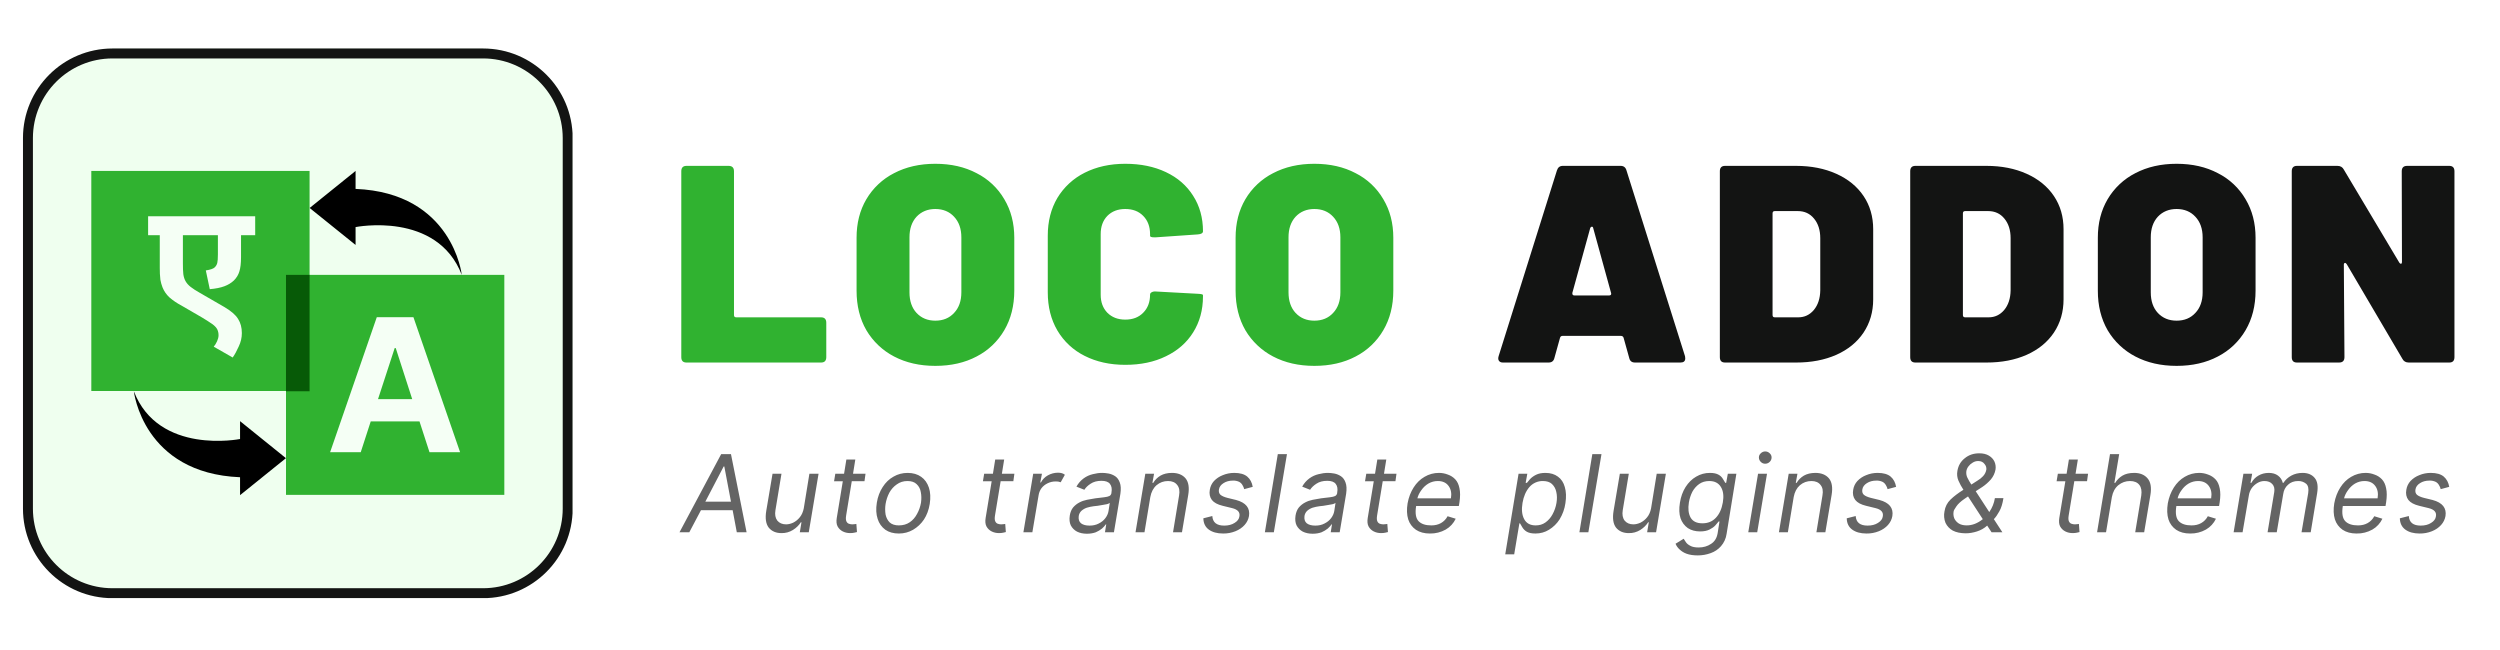
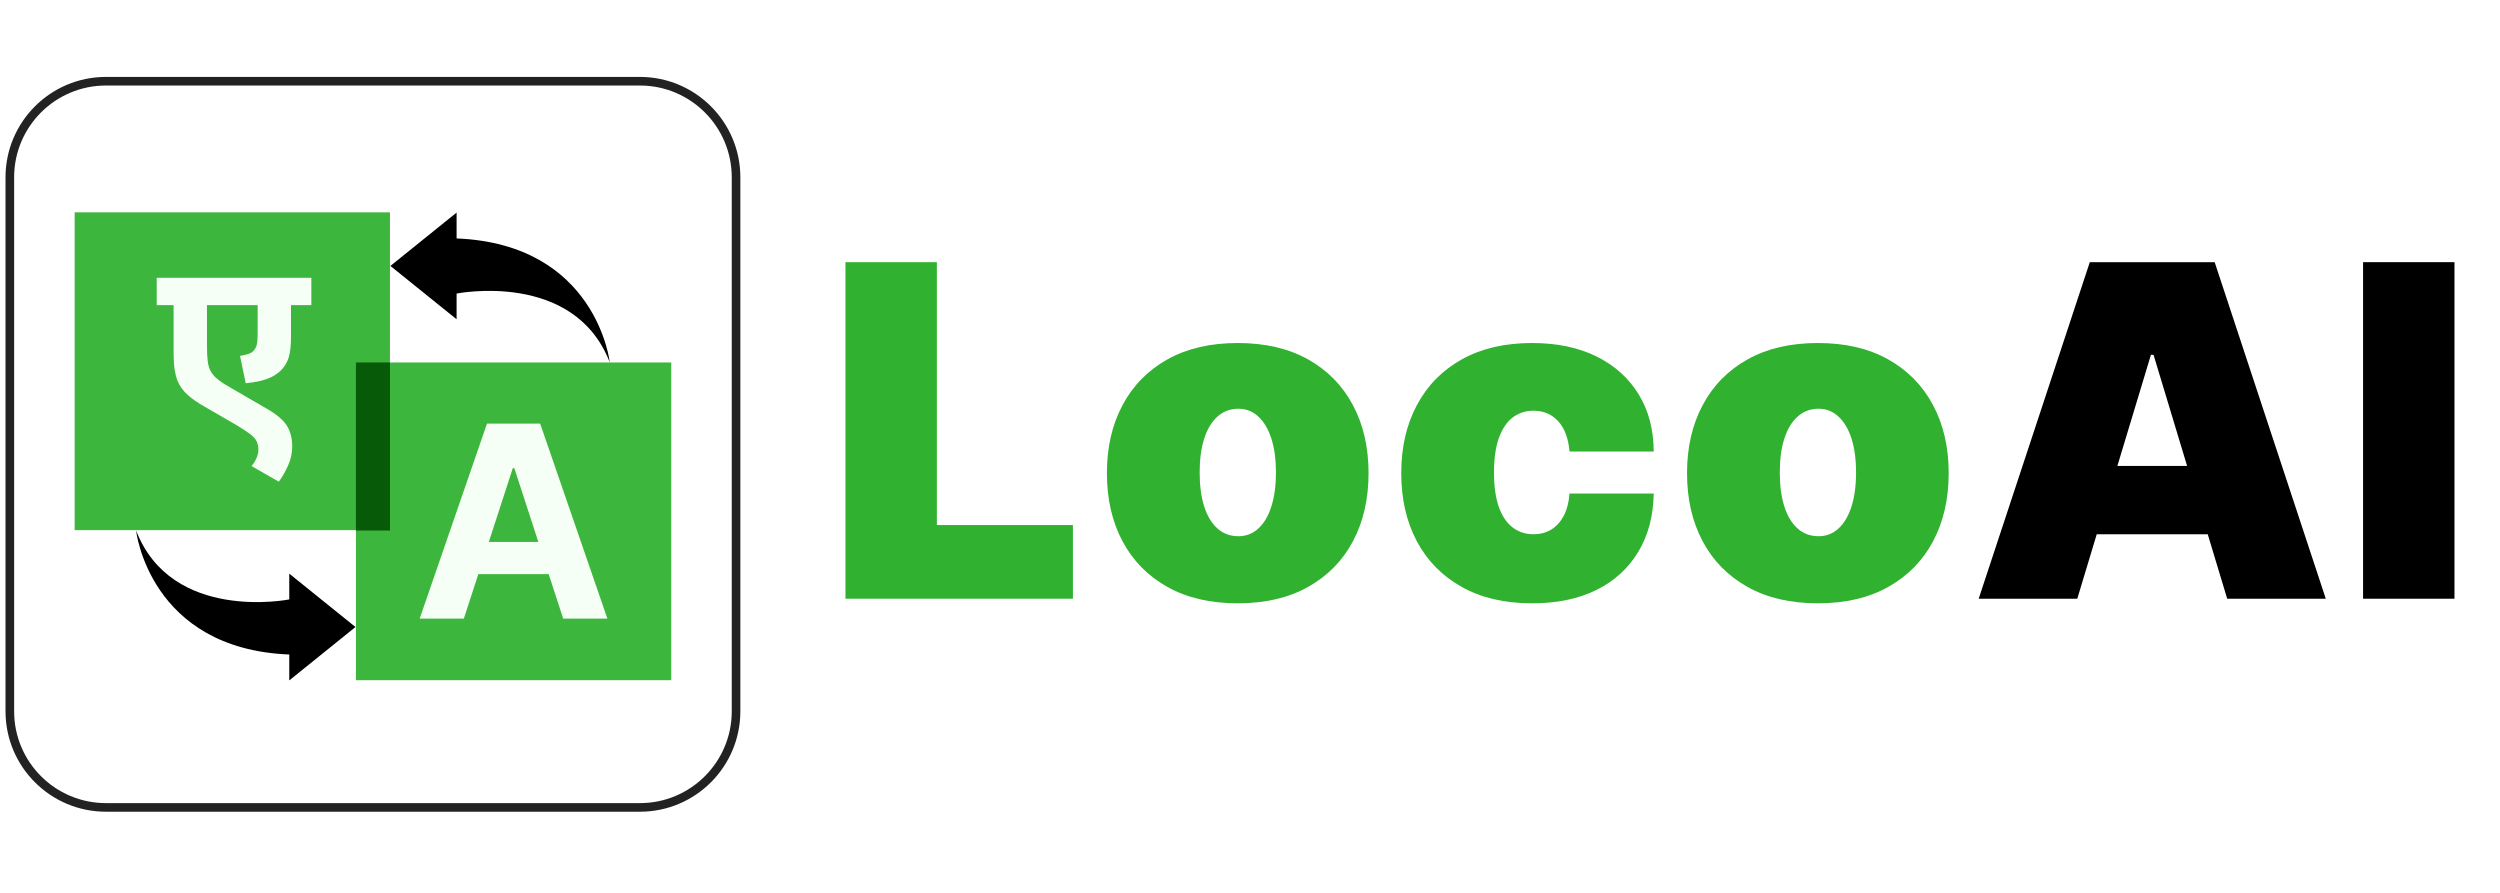
- <svg xmlns="http://www.w3.org/2000/svg" width="250" height="65" version="1.0" viewBox="0 0 187.5 48.75">
+ <svg xmlns="http://www.w3.org/2000/svg" width="420" zoomAndPan="magnify" viewBox="0 0 315 112.5" height="150" preserveAspectRatio="xMidYMid meet" version="1.2">
  <defs>
-     <clipPath id="a">
-       <path d="M1.723 3.637h41.226v41.226H1.723Zm0 0" />
+     <clipPath id="2cfc42ed87">
+       <path d="M 0.695 9.691 L 93.285 9.691 L 93.285 102.277 L 0.695 102.277 Z M 0.695 9.691 " />
    </clipPath>
-     <clipPath id="b">
-       <path d="M8.438 3.637h27.796a6.717 6.717 0 0 1 6.715 6.715v27.796a6.717 6.717 0 0 1-6.715 6.715H8.438a6.717 6.717 0 0 1-6.715-6.715V10.352a6.717 6.717 0 0 1 6.715-6.715m0 0" />
+     <clipPath id="fe9885fc7a">
+       <path d="M 13.355 9.691 L 80.625 9.691 C 87.617 9.691 93.285 15.359 93.285 22.348 L 93.285 89.621 C 93.285 96.613 87.617 102.277 80.625 102.277 L 13.355 102.277 C 6.363 102.277 0.695 96.613 0.695 89.621 L 0.695 22.348 C 0.695 15.359 6.363 9.691 13.355 9.691 Z M 13.355 9.691 " />
    </clipPath>
-     <clipPath id="c">
-       <path d="M1.723 3.637H42.94v41.218H1.723Zm0 0" />
+     <clipPath id="1cc2ddb7dc">
+       <path d="M 44.848 45.668 L 84.578 45.668 L 84.578 85.758 L 44.848 85.758 Z M 44.848 45.668 " />
    </clipPath>
-     <clipPath id="d">
-       <path d="M8.438 3.637H36.23a6.72 6.72 0 0 1 6.72 6.715v27.796a6.72 6.72 0 0 1-6.72 6.715H8.438a6.717 6.717 0 0 1-6.715-6.715V10.352a6.717 6.717 0 0 1 6.715-6.715m0 0" />
+     <clipPath id="5236748546">
+       <path d="M 9.406 26.754 L 49.137 26.754 L 49.137 66.836 L 9.406 66.836 Z M 9.406 26.754 " />
    </clipPath>
-     <clipPath id="e">
-       <path d="M21.45 20.617h16.374v16.52H21.45Zm0 0" />
+     <clipPath id="9a3f9a51f2">
+       <path d="M 44.848 45.668 L 49.137 45.668 L 49.137 66.844 L 44.848 66.844 Z M 44.848 45.668 " />
    </clipPath>
-     <clipPath id="f">
-       <path d="M6.848 12.82h16.37v16.524H6.849Zm0 0" />
+     <clipPath id="70146f822d">
+       <path d="M 49.18 26.68 L 76.848 26.68 L 76.848 45.668 L 49.18 45.668 Z M 49.18 26.68 " />
    </clipPath>
-     <clipPath id="g">
-       <path d="M21.45 20.617h1.769v8.727h-1.77Zm0 0" />
-     </clipPath>
-     <clipPath id="h">
-       <path d="M23.238 12.797h11.399v7.82H23.238Zm0 0" />
-     </clipPath>
-     <clipPath id="i">
-       <path d="M10.031 29.344h11.403v7.82H10.03Zm0 0" />
+     <clipPath id="4bcc4bb715">
+       <path d="M 17.137 66.844 L 44.805 66.844 L 44.805 85.832 L 17.137 85.832 Z M 17.137 66.844 " />
    </clipPath>
  </defs>
-   <g clip-path="url(#a)">
-     <g clip-path="url(#b)">
-       <path fill="#efffef" d="M1.723 3.637h41.226v41.226H1.723Zm0 0" />
+   <g id="46bf7ed437">
+     <g clip-rule="nonzero" clip-path="url(#2cfc42ed87)">
+       <g clip-rule="nonzero" clip-path="url(#fe9885fc7a)">
+         <path style="fill:none;stroke-width:12;stroke-linecap:butt;stroke-linejoin:miter;stroke:#222222;stroke-opacity:1;stroke-miterlimit:4;" d="M 70 0.004 L 441.99 0.004 C 480.656 0.004 511.999 31.347 511.999 69.992 L 511.999 442.003 C 511.999 480.669 480.656 511.99 441.99 511.99 L 70 511.99 C 31.334 511.99 -0.009 480.669 -0.009 442.003 L -0.009 69.992 C -0.009 31.347 31.334 0.004 70 0.004 Z M 70 0.004 " transform="matrix(0.180837,0,0,0.180837,0.696909,9.690592)" />
+       </g>
+     </g>
+     <g clip-rule="nonzero" clip-path="url(#1cc2ddb7dc)">
+       <path style=" stroke:none;fill-rule:nonzero;fill:#3db63d;fill-opacity:1;" d="M 44.848 45.668 L 84.578 45.668 L 84.578 85.707 L 44.848 85.707 Z M 44.848 45.668 " />
+     </g>
+     <g clip-rule="nonzero" clip-path="url(#5236748546)">
+       <path style=" stroke:none;fill-rule:nonzero;fill:#3db63d;fill-opacity:1;" d="M 9.406 26.754 L 49.137 26.754 L 49.137 66.797 L 9.406 66.797 Z M 9.406 26.754 " />
+     </g>
+     <g clip-rule="nonzero" clip-path="url(#9a3f9a51f2)">
+       <path style=" stroke:none;fill-rule:nonzero;fill:#075a07;fill-opacity:1;" d="M 44.848 45.668 L 49.137 45.668 L 49.137 66.848 L 44.848 66.848 Z M 44.848 45.668 " />
+     </g>
+     <path style=" stroke:none;fill-rule:nonzero;fill:#f5fff5;fill-opacity:1;" d="M 39.23 38.449 L 36.664 38.449 L 36.664 42.461 C 36.664 43.543 36.57 44.402 36.379 45.027 C 36.191 45.652 35.859 46.207 35.379 46.691 C 34.898 47.148 34.312 47.504 33.621 47.754 C 32.934 48.004 32.047 48.184 30.961 48.289 L 30.242 44.84 C 31.078 44.715 31.621 44.527 31.871 44.273 C 32.098 44.066 32.254 43.809 32.336 43.496 C 32.422 43.184 32.465 42.66 32.465 41.93 L 32.465 38.449 L 26.078 38.449 L 26.078 43.555 C 26.078 44.352 26.105 45.004 26.172 45.516 C 26.234 46.023 26.367 46.465 26.578 46.828 C 26.785 47.195 27.098 47.539 27.516 47.863 C 27.934 48.188 28.496 48.547 29.207 48.941 L 33.594 51.484 C 34.867 52.215 35.723 52.941 36.16 53.66 C 36.602 54.383 36.82 55.25 36.82 56.273 C 36.82 57.109 36.637 57.926 36.27 58.715 C 35.906 59.508 35.527 60.168 35.129 60.691 L 31.684 58.719 C 31.91 58.488 32.113 58.176 32.293 57.777 C 32.469 57.379 32.559 57.016 32.559 56.68 C 32.559 56.266 32.484 55.902 32.336 55.602 C 32.191 55.301 31.906 54.984 31.48 54.664 C 31.051 54.34 30.41 53.926 29.555 53.422 L 25.762 51.23 C 24.945 50.77 24.25 50.293 23.676 49.789 C 23.105 49.289 22.66 48.672 22.348 47.941 C 22.199 47.543 22.086 47.074 22 46.531 C 21.918 45.988 21.875 45.281 21.875 44.402 L 21.875 38.449 L 19.746 38.449 L 19.746 35.004 L 39.23 35.004 Z M 39.23 38.449 " />
+     <path style=" stroke:none;fill-rule:nonzero;fill:#f5fff5;fill-opacity:1;" d="M 58.445 77.945 L 52.879 77.945 L 61.363 53.371 L 68.059 53.371 L 76.531 77.945 L 70.961 77.945 L 69.137 72.344 L 60.27 72.344 Z M 61.594 68.285 L 67.832 68.285 L 64.805 58.988 L 64.613 58.988 Z M 61.594 68.285 " />
+     <g clip-rule="nonzero" clip-path="url(#70146f822d)">
+       <path style=" stroke:none;fill-rule:nonzero;fill:#000000;fill-opacity:1;" d="M 57.531 30.043 L 57.531 26.785 L 49.191 33.508 L 57.531 40.227 L 57.531 36.988 C 57.531 36.988 72.34 34.023 76.832 45.664 C 76.832 45.664 75.199 30.758 57.531 30.043 " />
+     </g>
+     <g clip-rule="nonzero" clip-path="url(#4bcc4bb715)">
+       <path style=" stroke:none;fill-rule:nonzero;fill:#000000;fill-opacity:1;" d="M 36.449 82.469 L 36.449 85.73 L 44.789 79.004 L 36.449 72.281 L 36.449 75.527 C 36.449 75.527 21.641 78.488 17.148 66.844 C 17.148 66.844 18.785 81.754 36.449 82.469 " />
+     </g>
+     <g style="fill:#30b230;fill-opacity:1;">
+       <g transform="translate(103.7958, 75.43916)">
+         <path style="stroke:none" d="M 2.734 0 L 2.734 -42.406 L 14.25 -42.406 L 14.25 -9.281 L 31.391 -9.281 L 31.391 0 Z M 2.734 0 " />
+       </g>
+     </g>
+     <g style="fill:#30b230;fill-opacity:1;">
+       <g transform="translate(137.735, 75.43916)">
+         <path style="stroke:none" d="M 18.219 0.578 C 14.77 0.578 11.816 -0.109 9.359 -1.484 C 6.898 -2.859 5.016 -4.773 3.703 -7.234 C 2.391 -9.703 1.734 -12.566 1.734 -15.828 C 1.734 -19.078 2.391 -21.93 3.703 -24.391 C 5.016 -26.859 6.898 -28.781 9.359 -30.156 C 11.816 -31.531 14.77 -32.219 18.219 -32.219 C 21.676 -32.219 24.629 -31.531 27.078 -30.156 C 29.535 -28.781 31.422 -26.859 32.734 -24.391 C 34.047 -21.93 34.703 -19.078 34.703 -15.828 C 34.703 -12.566 34.047 -9.703 32.734 -7.234 C 31.422 -4.773 29.535 -2.859 27.078 -1.484 C 24.629 -0.109 21.676 0.578 18.219 0.578 Z M 18.312 -7.875 C 19.27 -7.875 20.102 -8.195 20.812 -8.844 C 21.52 -9.488 22.066 -10.41 22.453 -11.609 C 22.836 -12.816 23.031 -14.25 23.031 -15.906 C 23.031 -17.57 22.836 -19 22.453 -20.188 C 22.066 -21.383 21.52 -22.305 20.812 -22.953 C 20.102 -23.609 19.27 -23.938 18.312 -23.938 C 17.281 -23.938 16.398 -23.609 15.672 -22.953 C 14.941 -22.305 14.383 -21.383 14 -20.188 C 13.613 -19 13.422 -17.57 13.422 -15.906 C 13.422 -14.25 13.613 -12.816 14 -11.609 C 14.383 -10.41 14.941 -9.488 15.672 -8.844 C 16.398 -8.195 17.281 -7.875 18.312 -7.875 Z M 18.312 -7.875 " />
+       </g>
+     </g>
+     <g style="fill:#30b230;fill-opacity:1;">
+       <g transform="translate(174.8219, 75.43916)">
+         <path style="stroke:none" d="M 18.219 0.578 C 14.77 0.578 11.816 -0.109 9.359 -1.484 C 6.898 -2.859 5.016 -4.773 3.703 -7.234 C 2.391 -9.703 1.734 -12.566 1.734 -15.828 C 1.734 -19.078 2.391 -21.93 3.703 -24.391 C 5.016 -26.859 6.898 -28.781 9.359 -30.156 C 11.816 -31.531 14.77 -32.219 18.219 -32.219 C 21.344 -32.219 24.047 -31.656 26.328 -30.531 C 28.609 -29.406 30.379 -27.816 31.641 -25.766 C 32.898 -23.723 33.535 -21.316 33.547 -18.547 L 22.938 -18.547 C 22.789 -20.223 22.312 -21.5 21.5 -22.375 C 20.695 -23.25 19.66 -23.688 18.391 -23.688 C 17.391 -23.688 16.516 -23.398 15.766 -22.828 C 15.023 -22.254 14.445 -21.391 14.031 -20.234 C 13.625 -19.086 13.422 -17.645 13.422 -15.906 C 13.422 -14.164 13.625 -12.719 14.031 -11.562 C 14.445 -10.414 15.023 -9.555 15.766 -8.984 C 16.516 -8.41 17.391 -8.125 18.391 -8.125 C 19.234 -8.125 19.977 -8.316 20.625 -8.703 C 21.27 -9.098 21.797 -9.676 22.203 -10.438 C 22.609 -11.207 22.852 -12.145 22.938 -13.25 L 33.547 -13.25 C 33.504 -10.445 32.859 -8.004 31.609 -5.922 C 30.367 -3.848 28.613 -2.242 26.344 -1.109 C 24.07 0.016 21.363 0.578 18.219 0.578 Z M 18.219 0.578 " />
+       </g>
+     </g>
+     <g style="fill:#30b230;fill-opacity:1;">
+       <g transform="translate(210.832, 75.43916)">
+         <path style="stroke:none" d="M 18.219 0.578 C 14.77 0.578 11.816 -0.109 9.359 -1.484 C 6.898 -2.859 5.016 -4.773 3.703 -7.234 C 2.391 -9.703 1.734 -12.566 1.734 -15.828 C 1.734 -19.078 2.391 -21.93 3.703 -24.391 C 5.016 -26.859 6.898 -28.781 9.359 -30.156 C 11.816 -31.531 14.77 -32.219 18.219 -32.219 C 21.676 -32.219 24.629 -31.531 27.078 -30.156 C 29.535 -28.781 31.422 -26.859 32.734 -24.391 C 34.047 -21.93 34.703 -19.078 34.703 -15.828 C 34.703 -12.566 34.047 -9.703 32.734 -7.234 C 31.422 -4.773 29.535 -2.859 27.078 -1.484 C 24.629 -0.109 21.676 0.578 18.219 0.578 Z M 18.312 -7.875 C 19.27 -7.875 20.102 -8.195 20.812 -8.844 C 21.52 -9.488 22.066 -10.41 22.453 -11.609 C 22.836 -12.816 23.031 -14.25 23.031 -15.906 C 23.031 -17.57 22.836 -19 22.453 -20.188 C 22.066 -21.383 21.52 -22.305 20.812 -22.953 C 20.102 -23.609 19.27 -23.938 18.312 -23.938 C 17.281 -23.938 16.398 -23.609 15.672 -22.953 C 14.941 -22.305 14.383 -21.383 14 -20.188 C 13.613 -19 13.422 -17.57 13.422 -15.906 C 13.422 -14.25 13.613 -12.816 14 -11.609 C 14.383 -10.41 14.941 -9.488 15.672 -8.844 C 16.398 -8.195 17.281 -7.875 18.312 -7.875 Z M 18.312 -7.875 " />
+       </g>
+     </g>
+     <g style="fill:#000000;fill-opacity:1;">
+       <g transform="translate(247.9867, 75.43916)">
+         <path style="stroke:none" d="M 13.75 0 L 1.328 0 L 15.328 -42.406 L 31.062 -42.406 L 45.062 0 L 32.641 0 L 23.359 -30.734 L 23.031 -30.734 Z M 11.438 -16.734 L 34.781 -16.734 L 34.781 -8.125 L 11.438 -8.125 Z M 11.438 -16.734 " />
+       </g>
+     </g>
+     <g style="fill:#000000;fill-opacity:1;">
+       <g transform="translate(295.0132, 75.43916)">
+         <path style="stroke:none" d="M 14.25 -42.406 L 14.25 0 L 2.734 0 L 2.734 -42.406 Z M 14.25 -42.406 " />
+       </g>
    </g>
  </g>
-   <g clip-path="url(#c)">
-     <g clip-path="url(#d)">
-       <path fill="none" stroke="#131413" stroke-width="1.492" d="M8.437 3.637H36.23a6.72 6.72 0 0 1 6.72 6.715v27.796a6.72 6.72 0 0 1-6.72 6.715H8.437a6.717 6.717 0 0 1-6.714-6.715V10.352a6.717 6.717 0 0 1 6.714-6.715Zm0 0" />
-     </g>
-   </g>
-   <g clip-path="url(#e)">
-     <path fill="#30b230" d="M21.45 20.617h16.374v16.5H21.45Zm0 0" />
-   </g>
-   <g clip-path="url(#f)">
-     <path fill="#30b230" d="M6.848 12.82h16.37v16.504H6.849Zm0 0" />
-   </g>
-   <g clip-path="url(#g)">
-     <path fill="#075a07" d="M21.45 20.617h1.769v8.727h-1.77Zm0 0" />
-   </g>
-   <path fill="#f5fff5" d="M19.14 17.642h-1.063v1.656q-.001.674-.125 1.062c-.074.25-.211.477-.406.672q-.299.283-.72.438c-.28.105-.648.18-1.093.218l-.297-1.406q.515-.076.672-.234a.7.7 0 0 0 .188-.328c.03-.125.046-.336.046-.641v-1.437h-2.625v2.109c0 .324.008.594.032.812q.045.316.172.532.123.222.375.422.263.206.703.453l1.812 1.047q.778.455 1.047.906c.188.293.281.644.281 1.062q0 .515-.234 1-.22.5-.453.828l-1.422-.812q.14-.16.25-.406c.07-.157.11-.305.11-.438a1 1 0 0 0-.094-.453c-.063-.125-.184-.258-.36-.39-.18-.126-.437-.29-.781-.5l-1.563-.907a4.7 4.7 0 0 1-.875-.594 2.06 2.06 0 0 1-.53-.765 3 3 0 0 1-.157-.563 7 7 0 0 1-.047-.89v-2.453h-.875V16.22h8.031ZM27.055 33.917h-2.297l3.5-10.125h2.75l3.5 10.125h-2.296l-.75-2.312h-3.657Zm1.297-3.984h2.563l-1.235-3.828h-.078Zm0 0" />
-   <g clip-path="url(#h)">
-     <path d="M26.668 14.168V12.82l-3.445 2.778 3.445 2.773v-1.34s6.11-1.218 7.965 3.586c0 0-.676-6.156-7.965-6.449" />
-   </g>
-   <g clip-path="url(#i)">
-     <path d="M18.004 35.793v1.344l3.441-2.774-3.441-2.777v1.34s-6.113 1.222-7.965-3.582c0 0 .672 6.152 7.965 6.449" />
-   </g>
-   <path fill="#30b230" d="M51.487 27.19q-.392.002-.39-.406V12.846q-.001-.405.39-.406h3.156q.405.001.406.406v10.782q-.002.174.172.172h6.36c.257 0 .39.136.39.406v2.578c0 .273-.133.406-.39.406ZM70.15 27.44q-1.753 0-3.094-.703a5.2 5.2 0 0 1-2.078-1.969c-.493-.851-.735-1.843-.735-2.968v-3.97c0-1.093.242-2.054.735-2.89a5.1 5.1 0 0 1 2.078-1.953q1.342-.703 3.093-.703 1.764 0 3.094.703a5 5 0 0 1 2.078 1.953q.75 1.252.75 2.89v3.97c0 1.125-.25 2.117-.75 2.968a5.1 5.1 0 0 1-2.078 1.97q-1.33.702-3.094.702m0-3.39q.872 0 1.406-.579.546-.574.547-1.546V17.8q-.001-.967-.547-1.547-.533-.576-1.407-.578-.86.002-1.406.578-.532.58-.531 1.547v4.125q0 .973.531 1.546.546.58 1.406.579M84.395 27.362q-1.722 0-3.046-.672a4.9 4.9 0 0 1-2.047-1.906q-.72-1.23-.719-2.86v-4.25q-.001-1.607.719-2.828a5 5 0 0 1 2.047-1.89c.882-.445 1.898-.672 3.046-.672q1.735.001 3.047.625 1.326.627 2.047 1.781.733 1.144.735 2.656-.002.205-.391.235l-3.156.219h-.11q-.313 0-.312-.11v-.125q0-.857-.516-1.375c-.336-.344-.781-.515-1.344-.515q-.83 0-1.343.515-.502.518-.5 1.375v4.531q-.002.844.5 1.36.513.515 1.343.515c.563 0 1.008-.171 1.344-.515q.516-.516.516-1.36-.001-.106.11-.171a.52.52 0 0 1 .312-.063l3.156.172q.389.018.39.094v.11q-.001 1.515-.734 2.687-.721 1.158-2.047 1.796-1.312.643-3.047.641M98.576 27.44q-1.752 0-3.093-.703a5.2 5.2 0 0 1-2.079-1.969q-.736-1.279-.734-2.968v-3.97q-.002-1.638.734-2.89a5.1 5.1 0 0 1 2.079-1.953q1.341-.703 3.093-.703 1.764 0 3.094.703a5 5 0 0 1 2.078 1.953q.75 1.252.75 2.89v3.97c0 1.125-.25 2.117-.75 2.968a5.1 5.1 0 0 1-2.078 1.97q-1.33.702-3.094.702m0-3.39q.873 0 1.407-.579.545-.574.546-1.546V17.8q0-.967-.546-1.547-.534-.576-1.407-.578-.861.002-1.406.578-.532.58-.531 1.547v4.125q0 .973.531 1.546.545.58 1.406.579m0 0" />
-   <path fill="#131413" d="M122.628 27.19q-.363.001-.437-.344l-.422-1.515q-.05-.14-.203-.14h-4.375q-.141 0-.188.14l-.422 1.515q-.08.345-.437.344h-3.422q-.205.002-.297-.125-.095-.122-.031-.344l4.375-13.937q.107-.342.437-.344h4.344q.342.002.437.344l4.391 13.937a1 1 0 0 1 .016.157q0 .314-.36.312Zm-4.703-5.187q-.001.157.156.156h2.61q.076 0 .125-.047.045-.059.015-.14l-1.344-4.876q-.017-.093-.093-.093c-.055 0-.094.031-.125.093l-1.344 4.875ZM129.38 27.19q-.393.002-.391-.406V12.846q-.002-.405.39-.406h5.328q1.7.002 3.016.594 1.325.595 2.047 1.672c.476.71.719 1.539.719 2.484v5.266c0 .937-.243 1.765-.72 2.484q-.72 1.08-2.046 1.672-1.315.58-3.016.578Zm3.562-3.562c0 .117.054.172.172.172h1.75q.702.002 1.171-.547.468-.562.485-1.469v-3.922c0-.601-.156-1.094-.469-1.469q-.457-.562-1.219-.562h-1.718c-.118 0-.172.058-.172.172ZM143.656 27.19q-.391.002-.39-.406V12.846q-.001-.405.39-.406h5.328q1.701.002 3.015.594 1.326.595 2.047 1.672c.477.71.72 1.539.72 2.484v5.266c0 .937-.243 1.765-.72 2.484q-.721 1.08-2.047 1.672-1.314.58-3.015.578Zm3.562-3.562q-.002.174.172.172h1.75q.704.002 1.172-.547.468-.562.484-1.469v-3.922c0-.601-.156-1.094-.468-1.469q-.457-.562-1.22-.562h-1.718q-.174 0-.172.172ZM163.245 27.44q-1.752 0-3.094-.703a5.2 5.2 0 0 1-2.078-1.969q-.737-1.279-.735-2.968v-3.97q-.002-1.638.735-2.89a5.1 5.1 0 0 1 2.078-1.953q1.342-.703 3.094-.703 1.764 0 3.093.703a5 5 0 0 1 2.079 1.953q.75 1.252.75 2.89v3.97c0 1.125-.25 2.117-.75 2.968a5.1 5.1 0 0 1-2.079 1.97q-1.329.702-3.093.702m0-3.39q.873 0 1.406-.579.546-.574.547-1.546V17.8q-.001-.967-.547-1.547-.533-.576-1.406-.578-.861.002-1.407.578-.531.58-.53 1.547v4.125q-.001.973.53 1.546.546.58 1.407.579M172.272 27.19q-.391.002-.39-.406V12.846q-.001-.405.39-.406h3.031q.342 0 .485.281l4.156 6.97q.06.093.125.093.076.001.078-.156l-.016-6.782c0-.27.133-.406.407-.406h3.156q.389.001.39.406v13.938q-.001.408-.39.406h-3.031q-.344 0-.485-.281l-4.172-7.094q-.065-.105-.14-.094c-.055.012-.078.06-.078.141l.046 6.922q0 .408-.406.406Zm0 0" />
-   <path fill="#646464" d="M51.698 39.92h-.735l3.125-5.86h.735l1.171 5.86h-.734l-.312-1.656h-2.375Zm1.203-2.297h1.922l-.5-2.64h-.047ZM60.283 38.123l.422-2.593h.687l-.734 4.39h-.672l.125-.75h-.047q-.22.344-.594.578a1.55 1.55 0 0 1-.859.235q-.61.002-.953-.406-.328-.423-.188-1.266l.47-2.781h.671l-.453 2.734q-.082.487.14.781.235.282.657.282c.164 0 .344-.04.531-.125a1.5 1.5 0 0 0 .5-.407q.216-.263.297-.672M64.914 35.53l-.078.562h-.953l-.422 2.563q-.047.297.016.437.058.14.187.188a.8.8 0 0 0 .266.047.8.8 0 0 0 .187-.016q.074-.014.11-.016l.046.61c-.054.011-.12.023-.203.047-.086.02-.187.03-.312.03q-.3 0-.547-.124a.9.9 0 0 1-.39-.375c-.087-.164-.106-.38-.063-.64l.453-2.75h-.656l.093-.563h.657l.172-1.063h.671l-.171 1.063ZM67.419 40.014q-.61 0-1.016-.281a1.57 1.57 0 0 1-.578-.813q-.175-.527-.063-1.218c.07-.446.22-.836.438-1.172.219-.344.488-.602.812-.782q.481-.28 1.063-.28.607.001 1.016.296c.27.188.46.461.578.813q.169.515.062 1.218-.11.675-.437 1.172a2.5 2.5 0 0 1-.813.766q-.488.28-1.062.281m0-.61q.468 0 .812-.234.341-.233.547-.625.216-.387.297-.843.06-.434-.016-.797a1 1 0 0 0-.312-.594q-.235-.234-.688-.234-.456.001-.797.25-.346.236-.562.625-.205.392-.281.843a2.5 2.5 0 0 0 0 .797q.077.361.312.594.247.22.688.219M76.079 35.53l-.078.562h-.953l-.422 2.563q-.049.297.015.437.06.14.188.188a.8.8 0 0 0 .265.047.8.8 0 0 0 .188-.016q.075-.014.11-.016l.046.61c-.054.011-.12.023-.203.047-.086.02-.187.03-.312.03q-.3 0-.547-.124a.9.9 0 0 1-.39-.375c-.087-.164-.106-.38-.063-.64l.453-2.75h-.657l.094-.563h.656l.172-1.063h.672l-.172 1.063ZM76.755 39.92l.735-4.39h.656l-.125.656h.047a1.3 1.3 0 0 1 .516-.531q.356-.201.765-.203.34.002.516.156l-.313.562a.9.9 0 0 0-.375-.062q-.328 0-.61.14c-.179.086-.327.204-.452.36a1.2 1.2 0 0 0-.219.531l-.469 2.781ZM81.514 40.03c-.281 0-.527-.055-.734-.157a1.1 1.1 0 0 1-.469-.468q-.142-.295-.078-.735.06-.375.25-.61.2-.233.469-.374.262-.14.578-.203.31-.061.625-.11.404-.043.656-.078.263-.03.39-.093.123-.06.157-.22v-.03q.076-.422-.11-.657-.174-.234-.64-.234-.485 0-.813.219-.316.206-.468.453l-.594-.235a1.9 1.9 0 0 1 .547-.625 1.9 1.9 0 0 1 .687-.312q.357-.094.703-.094.2 0 .47.047c.175.031.343.102.5.203q.232.159.343.469.123.316.047.844l-.485 2.89h-.672l.094-.593h-.031q-.094.141-.281.312a2 2 0 0 1-.469.281c-.188.07-.414.11-.672.11m.203-.61q.388.002.688-.156.311-.154.5-.406c.125-.164.203-.344.234-.531l.094-.61a.55.55 0 0 1-.203.094 6 6 0 0 1-.344.062q-.187.035-.375.063l-.281.031q-.27.035-.516.11a1.2 1.2 0 0 0-.406.234.67.67 0 0 0-.203.39c-.032.243.023.422.172.547.156.118.367.172.64.172M86.273 37.28l-.437 2.64h-.672l.734-4.39h.657l-.125.687h.062q.2-.34.547-.547.356-.201.86-.203.669.001 1.015.406c.227.274.297.688.203 1.25l-.469 2.797h-.671l.453-2.75q.093-.516-.141-.797-.22-.294-.687-.296-.486 0-.86.312-.363.317-.469.89M93.954 36.514l-.64.172a.9.9 0 0 0-.125-.297.6.6 0 0 0-.25-.25 1 1 0 0 0-.469-.094q-.41 0-.703.188-.299.187-.344.469-.048.252.11.406.169.141.53.234l.641.156q1.109.3.97 1.204-.066.377-.329.671c-.18.2-.406.356-.688.47a2.4 2.4 0 0 1-.921.171q-.675 0-1.079-.297-.393-.292-.406-.844l.672-.171q.047.719.89.718.468.001.782-.203c.219-.133.336-.297.36-.484q.092-.469-.548-.625l-.703-.172q-.579-.14-.812-.438c-.156-.207-.211-.46-.156-.765q.06-.375.312-.656a1.8 1.8 0 0 1 .656-.438q.404-.17.86-.172.656 0 .984.281.327.284.406.766M96.522 34.06l-.984 5.86h-.672l.969-5.86ZM98.446 40.03c-.282 0-.528-.055-.735-.157a1.1 1.1 0 0 1-.468-.468q-.142-.295-.079-.735.061-.375.25-.61.2-.233.47-.374.261-.14.577-.203.31-.061.625-.11.405-.043.657-.078.262-.03.39-.093.122-.06.156-.22v-.03q.078-.422-.109-.657-.174-.234-.64-.234-.486 0-.813.219-.316.206-.469.453l-.594-.235a1.9 1.9 0 0 1 .547-.625 1.9 1.9 0 0 1 .688-.312q.357-.094.703-.094.2 0 .469.047c.175.031.343.102.5.203q.234.159.343.469.123.316.047.844l-.484 2.89h-.672l.094-.593h-.031q-.095.141-.282.312a2 2 0 0 1-.468.281c-.188.07-.414.11-.672.11m.203-.61q.388.002.687-.156.311-.154.5-.406c.125-.164.203-.344.235-.531l.093-.61a.55.55 0 0 1-.203.094 6 6 0 0 1-.343.062q-.187.035-.375.063l-.282.031q-.27.035-.515.11a1.2 1.2 0 0 0-.407.234.67.67 0 0 0-.203.39c-.03.243.024.422.172.547.156.118.367.172.64.172M104.736 35.53l-.078.562h-.953l-.422 2.563q-.047.297.016.437.058.14.187.188a.8.8 0 0 0 .266.047.8.8 0 0 0 .187-.016q.075-.014.11-.016l.047.61c-.055.011-.121.023-.203.047q-.127.03-.313.03-.3 0-.547-.124a.9.9 0 0 1-.39-.375c-.086-.164-.106-.38-.063-.64l.453-2.75h-.656l.094-.563h.656l.172-1.063h.672l-.172 1.063ZM107.24 40.014q-.625 0-1.046-.281a1.5 1.5 0 0 1-.578-.781q-.159-.514-.047-1.204.124-.67.453-1.187.327-.516.813-.797a2.1 2.1 0 0 1 1.093-.297q.34.001.657.125.328.112.562.36.232.25.313.671.093.425 0 1.047l-.047.282h-3.203q-.13.812.187 1.14.31.315.953.313.404.002.719-.172a1.25 1.25 0 0 0 .5-.516l.61.188a1.85 1.85 0 0 1-.75.812 2.33 2.33 0 0 1-1.188.297m-.937-2.64h2.516c.063-.376.004-.68-.172-.922q-.269-.375-.812-.375-.375 0-.703.187-.316.189-.532.5-.221.299-.297.61M112.892 41.577l1-6.047h.656l-.125.687h.094q.076-.105.234-.281.172-.187.453-.328.282-.14.703-.14.563 0 .938.28c.25.18.422.438.516.782q.152.516.046 1.203a3.2 3.2 0 0 1-.437 1.219 2.45 2.45 0 0 1-.797.78c-.305.188-.64.282-1.016.282q-.421 0-.656-.14a.94.94 0 0 1-.328-.329q-.112-.186-.172-.297h-.047l-.39 2.329Zm1.297-3.86q-.128.75.125 1.219.248.468.86.469c.28 0 .523-.07.733-.22q.328-.233.532-.608a2.7 2.7 0 0 0 .297-.86q.076-.451-.016-.828a1.1 1.1 0 0 0-.328-.594c-.156-.144-.383-.218-.672-.218a1.31 1.31 0 0 0-1.016.453q-.392.456-.515 1.187M120.111 34.06l-.984 5.86h-.672l.969-5.86ZM123.831 38.123l.422-2.593h.688l-.735 4.39h-.671l.125-.75h-.047c-.149.23-.344.422-.594.578a1.55 1.55 0 0 1-.86.235q-.61.002-.953-.406-.327-.423-.187-1.266l.469-2.781h.672l-.454 2.734q-.081.487.141.781.234.282.656.282.248.001.532-.125a1.5 1.5 0 0 0 .5-.407q.216-.263.296-.672M127.322 41.655q-.487-.001-.828-.125a1.5 1.5 0 0 1-.532-.328 1.14 1.14 0 0 1-.296-.422l.609-.375q.06.106.172.265.106.154.328.266.216.124.625.125.528-.001.922-.266.405-.252.5-.797l.14-.89h-.062a4 4 0 0 1-.25.297c-.106.117-.25.218-.438.312q-.28.14-.703.14-.534.002-.922-.25a1.5 1.5 0 0 1-.546-.734q-.16-.48-.047-1.171.105-.668.422-1.172c.218-.344.484-.602.796-.782a1.97 1.97 0 0 1 1.032-.28q.422 0 .656.14a.83.83 0 0 1 .328.328q.106.175.172.281h.062l.125-.687h.641l-.734 4.515a1.77 1.77 0 0 1-.422.922q-.316.357-.766.516a2.8 2.8 0 0 1-.984.172m.36-2.407c.405 0 .737-.132 1-.406q.403-.42.53-1.156.123-.716-.14-1.156c-.18-.301-.469-.453-.875-.453q-.44.001-.75.218-.316.222-.516.578a2.8 2.8 0 0 0-.265.813q-.112.69.125 1.125.246.438.89.437M131.12 39.92l.734-4.39h.672l-.735 4.39Zm1.265-5.14a.45.45 0 0 1-.328-.141.45.45 0 0 1-.14-.328q0-.186.14-.313a.472.472 0 0 1 .672 0q.14.127.14.313a.45.45 0 0 1-.14.328.47.47 0 0 1-.344.14M134.527 37.28l-.437 2.64h-.672l.734-4.39h.656l-.125.687h.063q.2-.34.547-.547.356-.201.86-.203.667.001 1.015.406c.226.274.297.688.203 1.25l-.469 2.797h-.672l.453-2.75q.094-.516-.14-.797c-.149-.195-.375-.296-.688-.296q-.486 0-.86.312-.362.317-.468.89M142.208 36.514l-.64.172a.9.9 0 0 0-.126-.297.6.6 0 0 0-.25-.25 1 1 0 0 0-.468-.094q-.41 0-.703.188-.299.187-.344.469-.048.252.11.406.168.141.53.234l.641.156q1.108.3.969 1.204-.065.377-.328.671-.268.3-.688.47a2.4 2.4 0 0 1-.922.171q-.673 0-1.078-.297-.394-.292-.406-.844l.672-.171q.047.719.89.718c.313 0 .57-.066.782-.203q.325-.202.36-.484.092-.469-.548-.625l-.703-.172q-.58-.14-.812-.438-.237-.309-.157-.765.06-.375.313-.656a1.8 1.8 0 0 1 .656-.438q.404-.17.86-.172.655 0 .984.281c.219.188.351.446.406.766M147.43 39.998q-.582-.002-.97-.203a1.3 1.3 0 0 1-.546-.578 1.5 1.5 0 0 1-.078-.86q.077-.526.453-.89.387-.373.968-.734a4.5 4.5 0 0 1-.375-.688 1.26 1.26 0 0 1-.078-.718c.063-.395.242-.711.547-.954q.45-.375 1.094-.375.435.001.719.172.293.174.422.453.124.283.078.594a1.6 1.6 0 0 1-.344.735 3.3 3.3 0 0 1-.656.578l-.485.312 1.016 1.563a2.5 2.5 0 0 0 .422-1.047h.64q-.094.626-.312 1-.207.377-.406.578l.64.984h-.812l-.328-.5q-.331.299-.766.438-.44.14-.844.14m1.28-1.062-1.109-1.703-.25.172q-.438.297-.625.578-.19.27-.203.375a.95.95 0 0 0 .047.515c.07.157.187.29.344.391q.232.14.593.14.622 0 1.204-.468m-.859-2.594.438-.281q.262-.155.437-.344a.95.95 0 0 0 .25-.5.54.54 0 0 0-.14-.422q-.158-.217-.47-.218a.75.75 0 0 0-.421.125 1 1 0 0 0-.313.28.8.8 0 0 0-.156.36.86.86 0 0 0 .078.485q.122.252.297.515M156.605 35.53l-.078.562h-.954l-.421 2.563q-.049.297.015.437.06.14.188.188a.8.8 0 0 0 .265.047.8.8 0 0 0 .188-.016q.075-.014.11-.016l.046.61c-.055.011-.121.023-.203.047q-.127.03-.313.03-.3 0-.546-.124a.9.9 0 0 1-.391-.375c-.086-.164-.105-.38-.063-.64l.454-2.75h-.657l.094-.563h.656l.172-1.063h.672l-.172 1.063ZM158.39 37.28l-.437 2.64h-.672l.969-5.86h.688l-.36 2.157h.063q.2-.34.547-.547.34-.201.875-.203.655.001 1 .406c.238.274.312.688.218 1.25l-.468 2.797h-.672l.453-2.75q.076-.516-.14-.797-.224-.294-.704-.296-.487 0-.875.312-.377.317-.484.89M164.258 40.014q-.626 0-1.047-.281a1.5 1.5 0 0 1-.578-.781q-.158-.514-.047-1.204.125-.67.453-1.187.328-.516.813-.797a2.1 2.1 0 0 1 1.094-.297q.34.001.656.125.328.112.562.36c.157.167.258.39.313.671q.093.425 0 1.047l-.047.282h-3.203q-.13.812.187 1.14.31.315.953.313.404.002.72-.172a1.25 1.25 0 0 0 .5-.516l.609.188a1.85 1.85 0 0 1-.75.812 2.33 2.33 0 0 1-1.188.297m-.937-2.64h2.515c.063-.376.004-.68-.172-.922q-.269-.375-.812-.375-.376 0-.703.187-.316.189-.532.5-.221.299-.296.61M167.521 39.92l.735-4.39h.656l-.125.687h.062q.201-.358.532-.547.34-.201.781-.203.42.002.687.203a.94.94 0 0 1 .36.547h.047q.217-.34.593-.547.375-.201.844-.203.592 0 .906.375.312.362.188 1.14l-.484 2.938h-.688l.5-2.937q.077-.498-.156-.703a.9.9 0 0 0-.594-.203q-.47 0-.766.28-.3.27-.359.704l-.484 2.86h-.688l.5-3.016q.059-.373-.14-.594-.206-.234-.594-.234-.27 0-.516.14a1.4 1.4 0 0 0-.437.39 1.3 1.3 0 0 0-.219.563l-.469 2.75ZM176.742 40.014q-.626 0-1.047-.281a1.5 1.5 0 0 1-.578-.781q-.159-.514-.047-1.204.124-.67.453-1.187.327-.516.812-.797a2.1 2.1 0 0 1 1.094-.297q.34.001.656.125.33.112.563.36.232.25.312.671.094.425 0 1.047l-.046.282h-3.204q-.129.812.188 1.14.31.315.953.313.404.002.719-.172a1.25 1.25 0 0 0 .5-.516l.61.188a1.85 1.85 0 0 1-.75.812 2.33 2.33 0 0 1-1.188.297m-.938-2.64h2.516c.062-.376.004-.68-.172-.922q-.27-.375-.813-.375-.375 0-.703.187-.314.189-.531.5-.221.299-.297.61M183.692 36.514l-.64.172a.9.9 0 0 0-.125-.297.6.6 0 0 0-.25-.25 1 1 0 0 0-.469-.094q-.41 0-.703.188-.299.187-.344.469-.048.252.11.406.169.141.53.234l.641.156q1.109.3.97 1.204-.065.377-.329.671c-.18.2-.406.356-.687.47a2.4 2.4 0 0 1-.922.171q-.675 0-1.078-.297-.394-.292-.407-.844l.672-.171q.047.719.89.718c.313 0 .571-.066.782-.203.219-.133.336-.297.36-.484q.092-.469-.547-.625l-.704-.172q-.578-.14-.812-.438c-.156-.207-.211-.46-.156-.765q.06-.375.312-.656a1.8 1.8 0 0 1 .656-.438q.404-.17.86-.172.655 0 .984.281.327.284.406.766m0 0" />
</svg>
